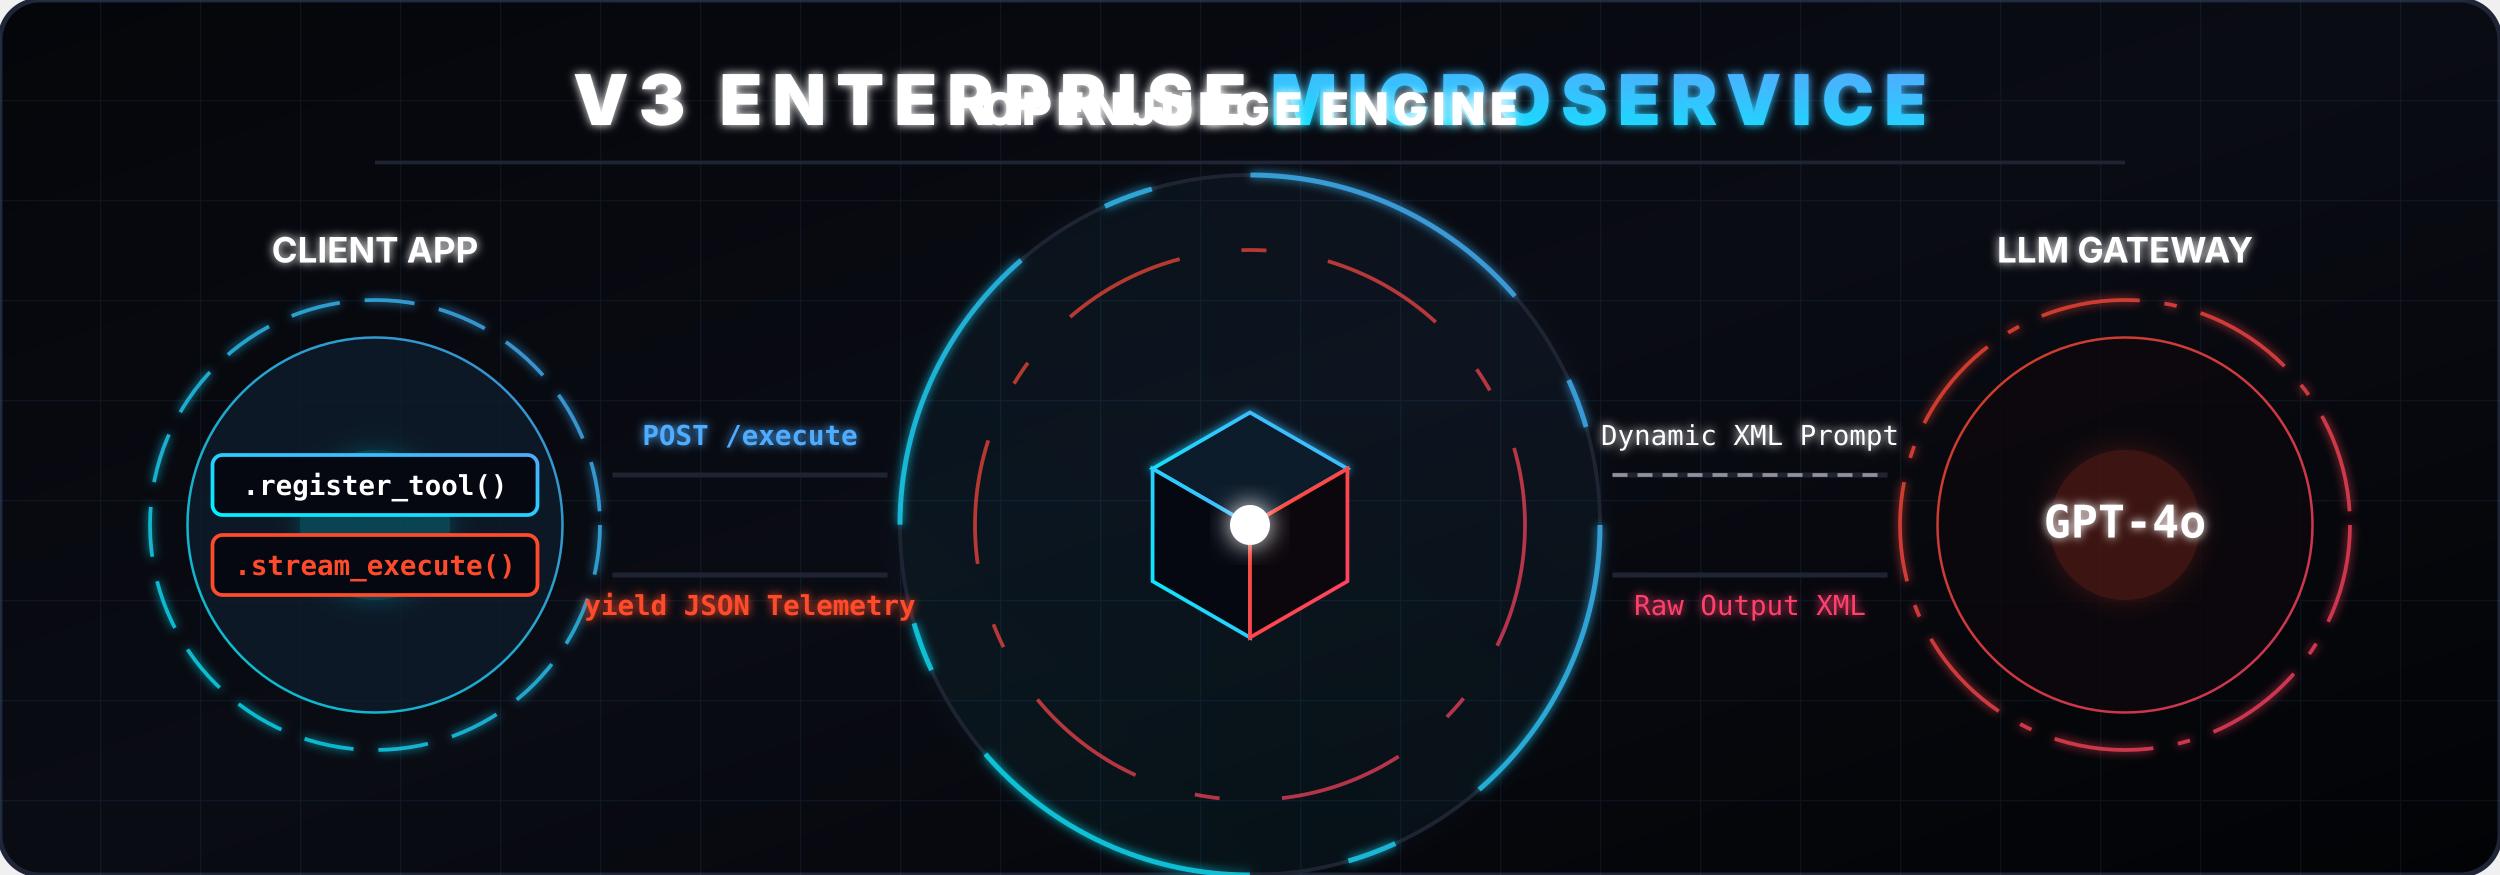
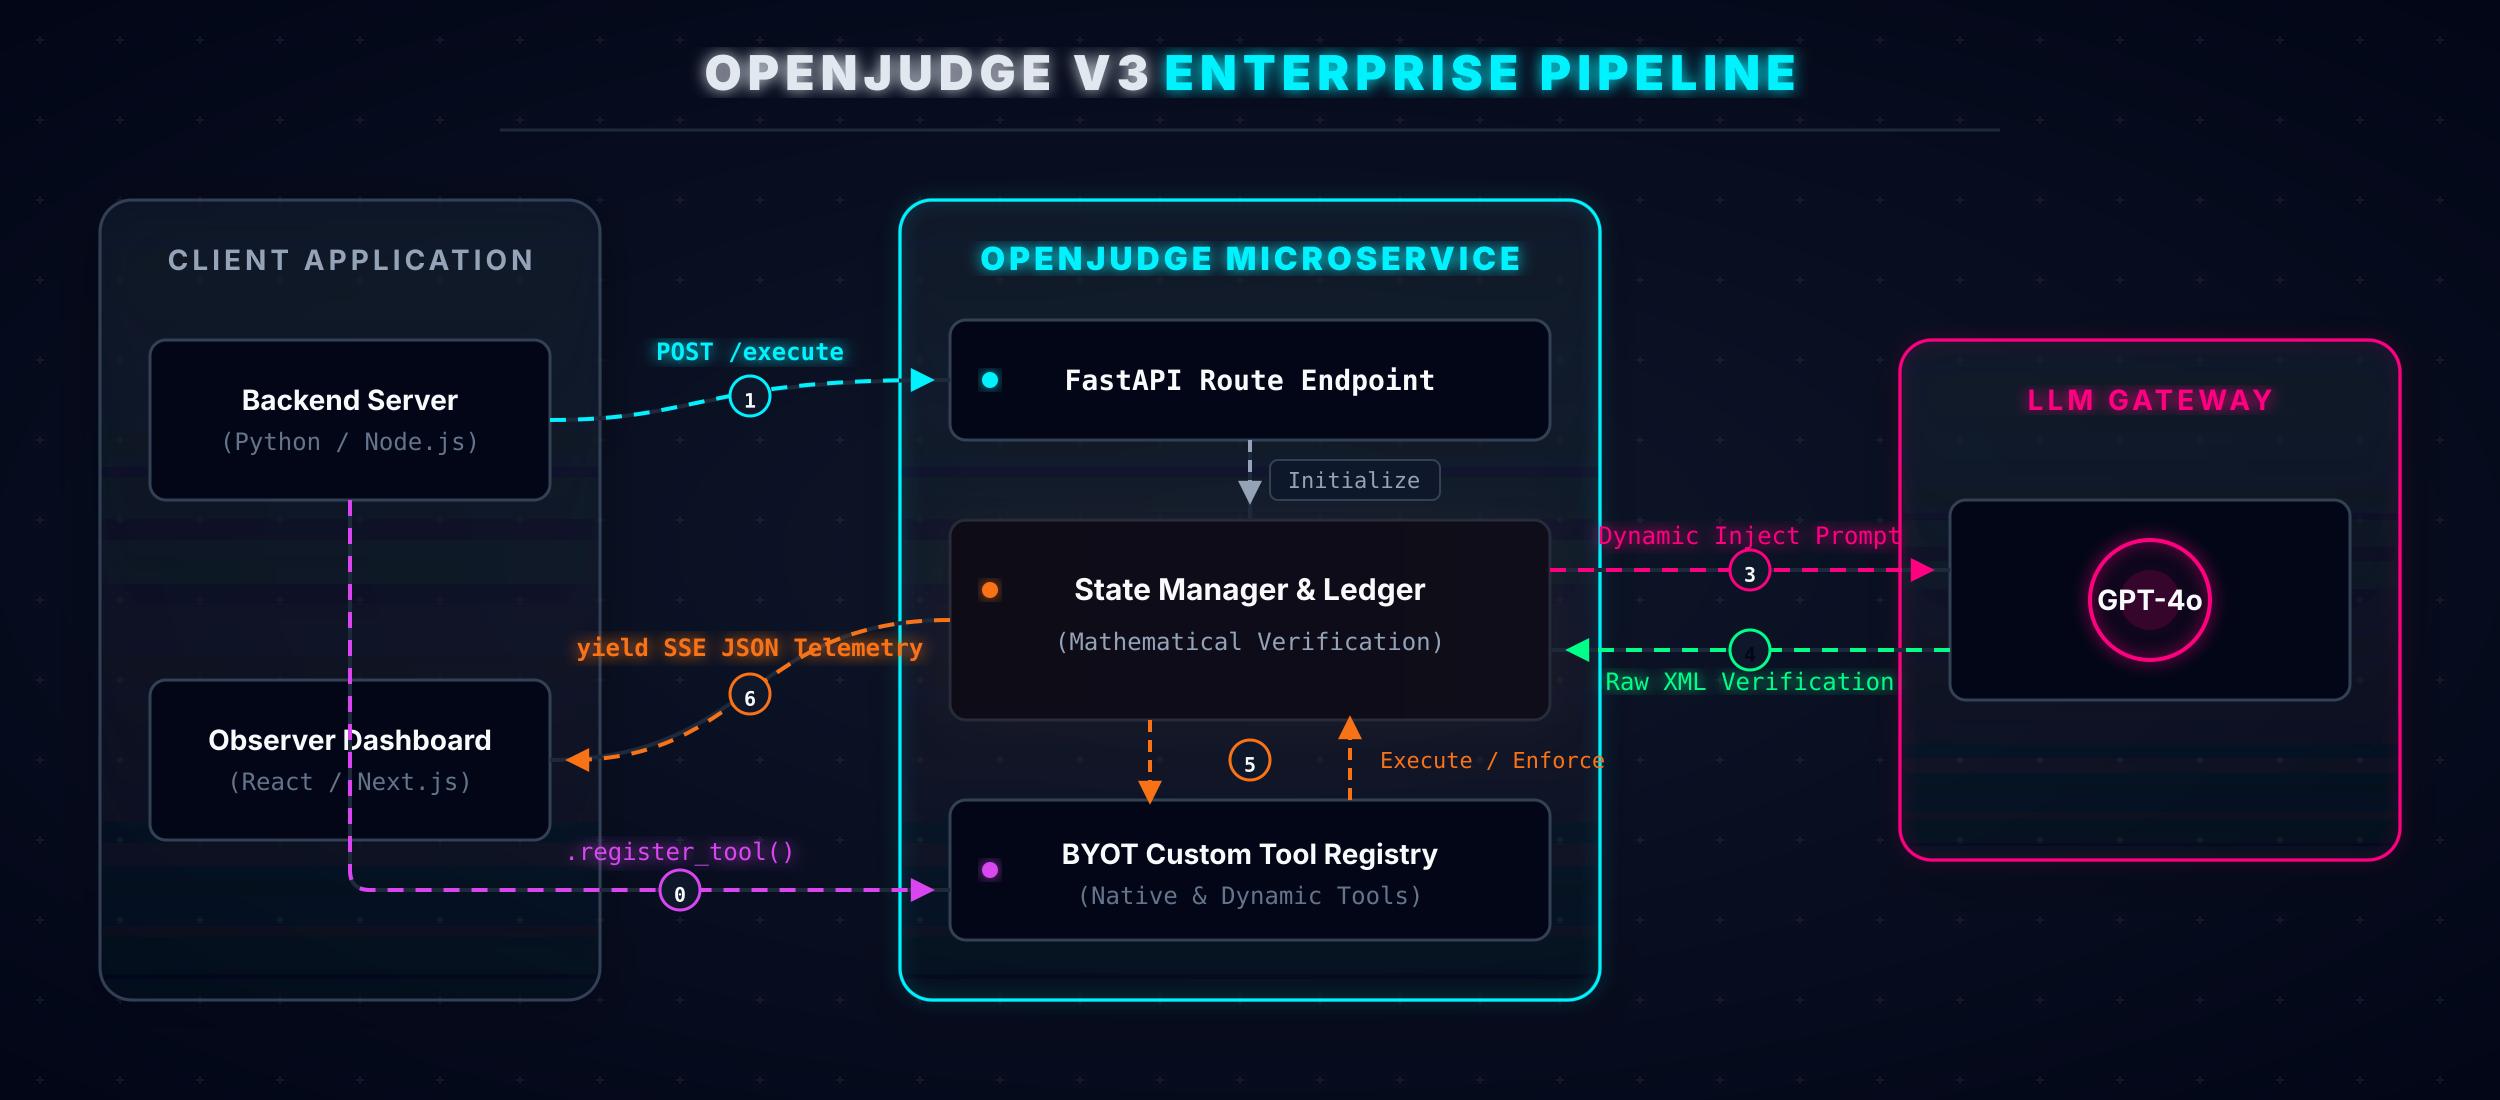
- <svg xmlns="http://www.w3.org/2000/svg" viewBox="0 0 1000 350" width="100%" height="100%">
+ <svg xmlns="http://www.w3.org/2000/svg" viewBox="0 0 1250 550" width="100%" height="100%">
  <defs>
-     <linearGradient id="bg" x1="0%" y1="0%" x2="100%" y2="100%">
-       <stop offset="0%" stop-color="#05060a" />
-       <stop offset="50%" stop-color="#0a0c14" />
-       <stop offset="100%" stop-color="#020305" />
+     <radialGradient id="bg" cx="50%" cy="50%" r="70%">
+       <stop offset="0%" stop-color="#0F172A" />
+       <stop offset="100%" stop-color="#020617" />
+     </radialGradient>
+     <linearGradient id="glass" x1="0" y1="0" x2="0" y2="1">
+       <stop offset="0%" stop-color="rgba(30, 41, 59, 0.4)" />
+       <stop offset="100%" stop-color="rgba(30, 41, 59, 0.1)" />
    </linearGradient>
-     <linearGradient id="neonOrange" x1="0%" y1="0%" x2="100%" y2="100%">
-       <stop offset="0%" stop-color="#ff4b2b" />
-       <stop offset="100%" stop-color="#ff416c" />
-     </linearGradient>
-     <linearGradient id="neonCyan" x1="0%" y1="100%" x2="100%" y2="0%">
+     <linearGradient id="glow-cyan" x1="0%" y1="0%" x2="100%" y2="0%">
      <stop offset="0%" stop-color="#00f2fe" />
      <stop offset="100%" stop-color="#4facfe" />
    </linearGradient>
-     <filter id="glow" x="-50%" y="-50%" width="200%" height="200%">
-       <feGaussianBlur stdDeviation="5" result="blur" />
+     <linearGradient id="glow-magenta" x1="0%" y1="0%" x2="100%" y2="0%">
+       <stop offset="0%" stop-color="#ff0080" />
+       <stop offset="100%" stop-color="#ff416c" />
+     </linearGradient>
+     <linearGradient id="glow-green" x1="0%" y1="0%" x2="100%" y2="0%">
+       <stop offset="0%" stop-color="#00ff88" />
+       <stop offset="100%" stop-color="#00df6d" />
+     </linearGradient>
+     <linearGradient id="glow-purple" x1="0%" y1="0%" x2="100%" y2="0%">
+       <stop offset="0%" stop-color="#a855f7" />
+       <stop offset="100%" stop-color="#d946ef" />
+     </linearGradient>
+     <linearGradient id="glow-orange" x1="0%" y1="0%" x2="100%" y2="0%">
+       <stop offset="0%" stop-color="#f97316" />
+       <stop offset="100%" stop-color="#fb923c" />
+     </linearGradient>
+     <filter id="soft-glow" x="-20%" y="-20%" width="140%" height="140%">
+       <feGaussianBlur stdDeviation="4" result="blur" />
      <feMerge>
        <feMergeNode in="blur" />
        <feMergeNode in="SourceGraphic" />
      </feMerge>
    </filter>
-     <filter id="lightGlow" x="-50%" y="-50%" width="200%" height="200%">
-       <feGaussianBlur stdDeviation="2" result="blur" />
+     <filter id="strong-glow" x="-50%" y="-50%" width="200%" height="200%">
+       <feGaussianBlur stdDeviation="12" result="blur" />
      <feMerge>
        <feMergeNode in="blur" />
        <feMergeNode in="SourceGraphic" />
      </feMerge>
    </filter>
-     <pattern id="grid" width="40" height="40" patternUnits="userSpaceOnUse">
-       <animateTransform attributeName="patternTransform" type="translate" from="0 0" to="40 40" dur="3s" repeatCount="indefinite" />
-       <path d="M 40 0 L 0 0 0 40" fill="none" stroke="#4facfe" stroke-width="1" />
+     <filter id="drop-shadow" x="-10%" y="-10%" width="120%" height="120%">
+       <feDropShadow dx="0" dy="8" stdDeviation="12" flood-color="#000000" flood-opacity="0.8" />
+     </filter>
+     <marker id="arrow-cyan" viewBox="0 0 10 10" refX="8" refY="5" markerWidth="6" markerHeight="6" orient="auto">
+       <path d="M 0 0 L 10 5 L 0 10 z" fill="#00f2fe" />
+     </marker>
+     <marker id="arrow-magenta" viewBox="0 0 10 10" refX="8" refY="5" markerWidth="6" markerHeight="6" orient="auto">
+       <path d="M 0 0 L 10 5 L 0 10 z" fill="#ff0080" />
+     </marker>
+     <marker id="arrow-green" viewBox="0 0 10 10" refX="8" refY="5" markerWidth="6" markerHeight="6" orient="auto">
+       <path d="M 0 0 L 10 5 L 0 10 z" fill="#00ff88" />
+     </marker>
+     <marker id="arrow-purple" viewBox="0 0 10 10" refX="8" refY="5" markerWidth="6" markerHeight="6" orient="auto">
+       <path d="M 0 0 L 10 5 L 0 10 z" fill="#d946ef" />
+     </marker>
+     <marker id="arrow-orange" viewBox="0 0 10 10" refX="8" refY="5" markerWidth="6" markerHeight="6" orient="auto">
+       <path d="M 0 0 L 10 5 L 0 10 z" fill="#f97316" />
+     </marker>
+     <marker id="arrow-white" viewBox="0 0 10 10" refX="8" refY="5" markerWidth="6" markerHeight="6" orient="auto">
+       <path d="M 0 0 L 10 5 L 0 10 z" fill="#94A3B8" />
+     </marker>
+     <pattern id="crosshair" width="40" height="40" patternUnits="userSpaceOnUse">
+       <path d="M 20 18 L 20 22 M 18 20 L 22 20" stroke="rgba(255,255,255,0.06)" stroke-width="1" fill="none" />
    </pattern>
  </defs>
-   <rect width="1000" height="350" rx="16" fill="url(#bg)" />
-   <rect width="1000" height="350" rx="16" fill="none" stroke="#1f2536" stroke-width="2" />
-   <g opacity="0.08">
-     <rect width="1000" height="350" rx="16" fill="url(#grid)" />
+   <rect width="1250" height="550" fill="url(#bg)" />
+   <rect width="1250" height="550" fill="url(#crosshair)" />
+   <text x="625" y="45" font-family="'Inter', sans-serif" font-weight="900" font-size="24" fill="#E2E8F0" text-anchor="middle" letter-spacing="3" filter="url(#soft-glow)">
+     OPENJUDGE V3 <tspan fill="#00f2fe">ENTERPRISE PIPELINE</tspan>
+   </text>
+   <line x1="250" y1="65" x2="1000" y2="65" stroke="#1E293B" stroke-width="1.5" />
+   <rect x="50" y="100" width="250" height="400" rx="16" fill="url(#glass)" stroke="#334155" stroke-width="1.5" filter="url(#drop-shadow)" />
+   <text x="175" y="135" font-family="'Inter', sans-serif" font-weight="bold" font-size="14" fill="#94A3B8" text-anchor="middle" letter-spacing="2">CLIENT APPLICATION</text>
+   <rect x="450" y="100" width="350" height="400" rx="16" fill="url(#glass)" stroke="#00f2fe" stroke-width="1.5" filter="url(#drop-shadow)" />
+   <rect x="450" y="100" width="350" height="400" rx="16" fill="none" stroke="#00f2fe" stroke-width="2" filter="url(#soft-glow)" opacity="0.3" />
+   <text x="625" y="135" font-family="'Inter', sans-serif" font-weight="900" font-size="16" fill="#00f2fe" text-anchor="middle" letter-spacing="2" filter="url(#soft-glow)">OPENJUDGE MICROSERVICE</text>
+   <rect x="950" y="170" width="250" height="260" rx="16" fill="url(#glass)" stroke="#ff0080" stroke-width="1.5" filter="url(#drop-shadow)" />
+   <rect x="950" y="170" width="250" height="260" rx="16" fill="none" stroke="#ff0080" stroke-width="2" filter="url(#soft-glow)" opacity="0.3" />
+   <text x="1075" y="205" font-family="'Inter', sans-serif" font-weight="bold" font-size="14" fill="#ff0080" text-anchor="middle" letter-spacing="2" filter="url(#soft-glow)">LLM GATEWAY</text>
+   <g transform="translate(75, 170)">
+     <rect width="200" height="80" rx="8" fill="#020617" stroke="#334155" stroke-width="1.5" />
+     <text x="100" y="35" font-family="'Inter', sans-serif" font-weight="bold" font-size="14" fill="#F8FAFC" text-anchor="middle">Backend Server</text>
+     <text x="100" y="55" font-family="'Consolas', monospace" font-size="12" fill="#64748B" text-anchor="middle">(Python / Node.js)</text>
  </g>
-   <text x="500" y="50" font-family="'Inter', -apple-system, sans-serif" font-weight="900" font-size="28" fill="#ffffff" letter-spacing="4" text-anchor="middle" filter="url(#lightGlow)">
-     V3 ENTERPRISE <tspan fill="url(#neonCyan)">MICROSERVICE</tspan>
-   </text>
-   <line x1="150" y1="65" x2="850" y2="65" stroke="#1f2433" stroke-width="1.5" />
-   <line x1="400" y1="65" x2="600" y2="65" stroke="url(#neonCyan)" stroke-width="2" filter="url(#glow)" />
-   <g transform="translate(150, 210)">
-     <circle cx="0" cy="0" r="75" fill="#0d1b2a" stroke="url(#neonCyan)" stroke-width="1" opacity="0.8" />
-     <g>
-       <animateTransform attributeName="transform" type="rotate" from="0 0 0" to="-360 0 0" dur="15s" repeatCount="indefinite" />
-       <circle cx="0" cy="0" r="90" fill="none" stroke="url(#neonCyan)" stroke-width="1.5" stroke-dasharray="20 10" filter="url(#lightGlow)" opacity="0.8" />
-     </g>
-     <circle cx="0" cy="0" r="30" fill="#00f2fe" filter="url(#glow)" opacity="0.2">
-       <animate attributeName="opacity" values="0.1; 0.4; 0.1" dur="2s" repeatCount="indefinite" />
+   <g transform="translate(75, 340)">
+     <rect width="200" height="80" rx="8" fill="#020617" stroke="#334155" stroke-width="1.5" />
+     <text x="100" y="35" font-family="'Inter', sans-serif" font-weight="bold" font-size="14" fill="#F8FAFC" text-anchor="middle">Observer Dashboard</text>
+     <text x="100" y="55" font-family="'Consolas', monospace" font-size="12" fill="#64748B" text-anchor="middle">(React / Next.js)</text>
+   </g>
+   <g transform="translate(475, 160)">
+     <rect width="300" height="60" rx="8" fill="#020617" stroke="#334155" stroke-width="1.5" />
+     <circle cx="20" cy="30" r="4" fill="#00f2fe" filter="url(#soft-glow)" />
+     <text x="150" y="35" font-family="'Consolas', monospace" font-weight="bold" font-size="14" fill="#F8FAFC" text-anchor="middle">FastAPI Route Endpoint</text>
+   </g>
+   <g transform="translate(475, 260)">
+     <rect width="300" height="100" rx="8" fill="#020617" stroke="#1E293B" stroke-width="1.5" />
+     <rect width="300" height="100" rx="8" fill="url(#glow-orange)" opacity="0.05" filter="url(#strong-glow)" />
+     <circle cx="20" cy="35" r="4" fill="#f97316" filter="url(#soft-glow)">
+       <animate attributeName="opacity" values="1;0.4;1" dur="1s" repeatCount="indefinite" />
    </circle>
-     <text x="0" y="-105" font-family="'Inter', Arial, sans-serif" font-weight="bold" font-size="14" fill="#ffffff" text-anchor="middle" filter="url(#lightGlow)">CLIENT APP</text>
-     <rect x="-65" y="-28" width="130" height="24" rx="4" fill="#050811" stroke="url(#neonCyan)" stroke-width="1.5" />
-     <text x="0" y="-12" font-family="'Consolas', monospace" font-size="11" fill="#ffffff" font-weight="bold" text-anchor="middle">.register_tool()</text>
-     <rect x="-65" y="4" width="130" height="24" rx="4" fill="#050811" stroke="#ff4b2b" stroke-width="1.5" />
-     <text x="0" y="20" font-family="'Consolas', monospace" font-size="11" fill="#ff4b2b" font-weight="bold" text-anchor="middle">.stream_execute()</text>
+     <text x="150" y="40" font-family="'Inter', sans-serif" font-weight="bold" font-size="15" fill="#F8FAFC" text-anchor="middle">State Manager &amp; Ledger</text>
+     <text x="150" y="65" font-family="'Consolas', monospace" font-size="12" fill="#94A3B8" text-anchor="middle">(Mathematical Verification)</text>
  </g>
-   <g transform="translate(850, 210)">
-     <circle cx="0" cy="0" r="75" fill="#0c070c" stroke="url(#neonOrange)" stroke-width="1" opacity="0.8" />
-     <g>
-       <animateTransform attributeName="transform" type="rotate" from="0 0 0" to="360 0 0" dur="15s" repeatCount="indefinite" />
-       <circle cx="0" cy="0" r="90" fill="none" stroke="url(#neonOrange)" stroke-width="1.5" stroke-dasharray="40 10 5 10" filter="url(#lightGlow)" opacity="0.8" />
-     </g>
-     <circle cx="0" cy="0" r="30" fill="#ff4b2b" filter="url(#glow)" opacity="0.2">
-       <animate attributeName="opacity" values="0.1; 0.4; 0.1" dur="2s" repeatCount="indefinite" />
+   <g transform="translate(475, 400)">
+     <rect width="300" height="70" rx="8" fill="#020617" stroke="#334155" stroke-width="1.5" />
+     <circle cx="20" cy="35" r="4" fill="#d946ef" filter="url(#soft-glow)" />
+     <text x="150" y="32" font-family="'Inter', sans-serif" font-weight="bold" font-size="14" fill="#F8FAFC" text-anchor="middle">BYOT Custom Tool Registry</text>
+     <text x="150" y="52" font-family="'Consolas', monospace" font-size="12" fill="#64748B" text-anchor="middle">(Native &amp; Dynamic Tools)</text>
+   </g>
+   <g transform="translate(975, 250)">
+     <rect width="200" height="100" rx="8" fill="#020617" stroke="#334155" stroke-width="1.5" />
+     <circle cx="100" cy="50" r="30" fill="none" stroke="#ff0080" stroke-width="2" filter="url(#soft-glow)" />
+     <circle cx="100" cy="50" r="15" fill="#ff0080" opacity="0.2" filter="url(#strong-glow)">
+       <animate attributeName="opacity" values="0.1; 0.5; 0.1" dur="2s" repeatCount="indefinite" />
    </circle>
-     <text x="0" y="-105" font-family="'Inter', Arial, sans-serif" font-weight="bold" font-size="14" fill="#ffffff" text-anchor="middle" filter="url(#lightGlow)">LLM GATEWAY</text>
-     <text x="0" y="5" font-family="'Consolas', monospace" font-size="18" fill="#ffffff" font-weight="bold" text-anchor="middle" filter="url(#lightGlow)">GPT-4o</text>
+     <text x="100" y="55" font-family="'Inter', sans-serif" font-weight="bold" font-size="14" fill="#F8FAFC" text-anchor="middle">GPT-4o</text>
  </g>
-   <g transform="translate(500, 210)">
-     <circle cx="0" cy="0" r="140" fill="url(#neonCyan)" filter="url(#glow)" opacity="0.05">
-       <animate attributeName="opacity" values="0.03; 0.12; 0.03" dur="4s" repeatCount="indefinite" />
-     </circle>
-     <g>
-       <animateTransform attributeName="transform" type="rotate" from="0 0 0" to="360 0 0" dur="24s" repeatCount="indefinite" />
-       <circle cx="0" cy="0" r="140" fill="none" stroke="#1f2433" stroke-width="1.5" />
-       <circle cx="0" cy="0" r="140" fill="none" stroke="url(#neonCyan)" stroke-width="2" stroke-dasharray="120 40 20 40" filter="url(#lightGlow)" opacity="0.8" />
-     </g>
-     <g>
-       <animateTransform attributeName="transform" type="rotate" from="360 0 0" to="0 0 0" dur="16s" repeatCount="indefinite" />
-       <circle cx="0" cy="0" r="110" fill="none" stroke="url(#neonOrange)" stroke-width="1.5" stroke-dasharray="50 25 10 25" opacity="0.7" />
-     </g>
-     <g>
-       <animateTransform attributeName="transform" type="scale" values="1.6; 1.65; 1.6" dur="2s" repeatCount="indefinite" />
-       <polygon points="0,-45 38.97,-22.5 0,0 -38.97,-22.5" fill="#0d1b2a" stroke="url(#neonCyan)" stroke-width="1.5" filter="url(#lightGlow)" />
-       <polygon points="0,0 -38.97,-22.5 -38.97,22.5 0,45" fill="#050811" stroke="url(#neonCyan)" stroke-width="1.5" />
-       <polygon points="0,0 38.97,-22.5 38.97,22.5 0,45" fill="#0c070c" stroke="url(#neonOrange)" stroke-width="1.5" />
-     </g>
-     <circle cx="0" cy="0" r="8" fill="#ffffff" filter="url(#glow)">
-       <animate attributeName="opacity" values="0.4; 1; 0.4" dur="2s" repeatCount="indefinite" />
-       <animate attributeName="r" values="6; 9; 6" dur="2s" repeatCount="indefinite" />
-     </circle>
-     <text x="0" y="-160" font-family="'Inter', Arial, sans-serif" font-weight="900" font-size="18" fill="#ffffff" text-anchor="middle" letter-spacing="2" filter="url(#lightGlow)">OPENJUDGE ENGINE</text>
-     <rect x="-85" y="150" width="170" height="26" rx="4" fill="#0a0c14" stroke="url(#neonCyan)" stroke-width="1.5" />
-     <text x="0" y="167" font-family="'Consolas', monospace" font-size="12" font-weight="bold" fill="#00f2fe" text-anchor="middle" filter="url(#lightGlow)">FastAPI HTTP Core</text>
+   <g>
+     <path d="M 175 250 L 175 435 Q 175 445 185 445 L 475 445" fill="none" stroke="#1E293B" stroke-width="2" />
+     <path id="path0" d="M 175 250 L 175 435 Q 175 445 185 445 L 465 445" fill="none" stroke="#d946ef" stroke-width="2" stroke-dasharray="8 6" marker-end="url(#arrow-purple)">
+       <animate attributeName="stroke-dashoffset" values="14;0" dur="0.8s" repeatCount="indefinite" />
+     </path>
+     <circle cx="340" cy="445" r="10" fill="#0F172A" stroke="#d946ef" stroke-width="1.5" />
+     <text x="340" y="448" font-family="'Consolas', monospace" font-size="10" fill="#F8FAFC" font-weight="bold" text-anchor="middle" dominant-baseline="middle">0</text>
+     <text x="340" y="430" font-family="'Consolas', monospace" font-size="12" fill="#d946ef" text-anchor="middle" filter="url(#soft-glow)">.register_tool()</text>
  </g>
-   <g transform="translate(245, 190)">
-     <line x1="0" y1="0" x2="110" y2="0" stroke="#1f2433" stroke-width="2" />
-     <line x1="0" y1="0" x2="110" y2="0" stroke="url(#neonCyan)" stroke-width="2" stroke-dasharray="8 6" opacity="0.6">
-       <animate attributeName="stroke-dashoffset" values="14; 0" dur="0.8s" repeatCount="indefinite" />
-     </line>
-     <path d="M 0 0 L 30 0" fill="none" class="data-beam" stroke="url(#neonCyan)" stroke-width="3" filter="url(#glow)">
-       <animateTransform attributeName="transform" type="translate" values="-30,0; 110,0" dur="1s" repeatCount="indefinite" />
+   <g>
+     <path d="M 275 210 C 350 210, 350 190, 475 190" fill="none" stroke="#1E293B" stroke-width="2" />
+     <path id="path1" d="M 275 210 C 350 210, 350 190, 465 190" fill="none" stroke="#00f2fe" stroke-width="2" stroke-dasharray="8 6" marker-end="url(#arrow-cyan)">
+       <animate attributeName="stroke-dashoffset" values="14;0" dur="0.8s" repeatCount="indefinite" />
    </path>
-     <text x="55" y="-12" font-family="'Consolas', monospace" font-size="11" fill="#4facfe" font-weight="bold" text-anchor="middle" filter="url(#lightGlow)">POST /execute</text>
+     <circle cx="375" cy="198" r="10" fill="#0F172A" stroke="#00f2fe" stroke-width="1.5" />
+     <text x="375" y="201" font-family="'Consolas', monospace" font-size="10" fill="#F8FAFC" font-weight="bold" text-anchor="middle" dominant-baseline="middle">1</text>
+     <text x="375" y="180" font-family="'Consolas', monospace" font-size="12" fill="#00f2fe" font-weight="bold" text-anchor="middle" filter="url(#soft-glow)">POST /execute</text>
  </g>
-   <g transform="translate(245, 230)">
-     <line x1="110" y1="0" x2="0" y2="0" stroke="#1f2433" stroke-width="2" />
-     <line x1="110" y1="0" x2="0" y2="0" stroke="url(#neonOrange)" stroke-width="2" stroke-dasharray="8 6" opacity="0.6">
-       <animate attributeName="stroke-dashoffset" values="0; 14" dur="0.8s" repeatCount="indefinite" />
-     </line>
-     <path d="M 110 0 L 80 0" fill="none" class="data-beam" stroke="url(#neonOrange)" stroke-width="3" filter="url(#glow)">
-       <animateTransform attributeName="transform" type="translate" values="0,0; -110,0" dur="1s" repeatCount="indefinite" />
+   <g>
+     <path d="M 625 220 L 625 260" fill="none" stroke="#1E293B" stroke-width="2" />
+     <path id="path2" d="M 625 220 L 625 250" fill="none" stroke="#94A3B8" stroke-width="2" stroke-dasharray="6 4" marker-end="url(#arrow-white)">
+       <animate attributeName="stroke-dashoffset" values="10;0" dur="1s" repeatCount="indefinite" />
    </path>
-     <text x="55" y="16" font-family="'Consolas', monospace" font-size="11" fill="#ff4b2b" font-weight="bold" text-anchor="middle" filter="url(#lightGlow)">yield JSON Telemetry</text>
+     <rect x="635" y="230" width="85" height="20" rx="4" fill="#0F172A" stroke="#334155" stroke-width="1" />
+     <text x="677" y="244" font-family="'Consolas', monospace" font-size="11" fill="#94A3B8" text-anchor="middle">Initialize</text>
  </g>
-   <g transform="translate(645, 190)">
-     <line x1="0" y1="0" x2="110" y2="0" stroke="#1f2433" stroke-width="2" />
-     <line x1="0" y1="0" x2="110" y2="0" stroke="#ffffff" stroke-width="1.5" stroke-dasharray="6 4" opacity="0.5">
-       <animate attributeName="stroke-dashoffset" values="10; 0" dur="0.8s" repeatCount="indefinite" />
-     </line>
-     <path d="M 0 0 L 30 0" fill="none" stroke="#ffffff" stroke-width="3" filter="url(#lightGlow)">
-       <animateTransform attributeName="transform" type="translate" values="-30,0; 110,0" dur="1.2s" repeatCount="indefinite" />
+   <g>
+     <path d="M 775 285 L 975 285" fill="none" stroke="#1E293B" stroke-width="2" />
+     <path id="path3" d="M 775 285 L 965 285" fill="none" stroke="#ff0080" stroke-width="2" stroke-dasharray="8 6" marker-end="url(#arrow-magenta)">
+       <animate attributeName="stroke-dashoffset" values="14;0" dur="0.8s" repeatCount="indefinite" />
    </path>
-     <text x="55" y="-12" font-family="'Consolas', monospace" font-size="11" fill="#ffffff" text-anchor="middle" filter="url(#lightGlow)">Dynamic XML Prompt</text>
+     <circle cx="875" cy="285" r="10" fill="#0F172A" stroke="#ff0080" stroke-width="1.5" />
+     <text x="875" y="288" font-family="'Consolas', monospace" font-size="10" fill="#F8FAFC" font-weight="bold" text-anchor="middle" dominant-baseline="middle">3</text>
+     <text x="875" y="272" font-family="'Consolas', monospace" font-size="12" fill="#ff0080" text-anchor="middle" filter="url(#soft-glow)">Dynamic Inject Prompt</text>
  </g>
-   <g transform="translate(645, 230)">
-     <line x1="110" y1="0" x2="0" y2="0" stroke="#1f2433" stroke-width="2" />
-     <line x1="110" y1="0" x2="0" y2="0" stroke="url(#neonOrange)" stroke-width="1.5" stroke-dasharray="6 4" opacity="0.5">
-       <animate attributeName="stroke-dashoffset" values="0; 10" dur="0.8s" repeatCount="indefinite" />
-     </line>
-     <path d="M 110 0 L 80 0" fill="none" stroke="url(#neonOrange)" stroke-width="3" filter="url(#glow)">
-       <animateTransform attributeName="transform" type="translate" values="0,0; -110,0" dur="1.2s" repeatCount="indefinite" />
+   <g>
+     <path d="M 975 325 L 775 325" fill="none" stroke="#1E293B" stroke-width="2" />
+     <path id="path4" d="M 975 325 L 785 325" fill="none" stroke="#00ff88" stroke-width="2" stroke-dasharray="8 6" marker-end="url(#arrow-green)">
+       <animate attributeName="stroke-dashoffset" values="0;14" dur="0.8s" repeatCount="indefinite" />
    </path>
-     <text x="55" y="16" font-family="'Consolas', monospace" font-size="11" fill="#ff416c" text-anchor="middle" filter="url(#lightGlow)">Raw Output XML</text>
+     <circle cx="875" cy="325" r="10" fill="#0F172A" stroke="#00ff88" stroke-width="1.5" />
+     <text x="875" y="328" font-family="'Consolas', monospace" font-size="10" fill="#020617" font-weight="bold" text-anchor="middle" dominant-baseline="middle">4</text>
+     <text x="875" y="345" font-family="'Consolas', monospace" font-size="12" fill="#00ff88" text-anchor="middle" filter="url(#soft-glow)">Raw XML Verification</text>
+   </g>
+   <g>
+     <path d="M 575 360 L 575 400" fill="none" stroke="#f97316" stroke-width="2" stroke-dasharray="6 4" marker-end="url(#arrow-orange)">
+       <animate attributeName="stroke-dashoffset" values="10;0" dur="1s" repeatCount="indefinite" />
+     </path>
+     <path d="M 675 400 L 675 360" fill="none" stroke="#f97316" stroke-width="2" stroke-dasharray="6 4" marker-end="url(#arrow-orange)">
+       <animate attributeName="stroke-dashoffset" values="0;10" dur="1s" repeatCount="indefinite" />
+     </path>
+     <circle cx="625" cy="380" r="10" fill="#0F172A" stroke="#f97316" stroke-width="1.5" />
+     <text x="625" y="383" font-family="'Consolas', monospace" font-size="10" fill="#F8FAFC" font-weight="bold" text-anchor="middle" dominant-baseline="middle">5</text>
+     <text x="690" y="384" font-family="'Consolas', monospace" font-size="11" fill="#f97316" text-anchor="start">Execute / Enforce</text>
+   </g>
+   <g>
+     <path d="M 475 310 C 375 310, 375 380, 275 380" fill="none" stroke="#1E293B" stroke-width="2" />
+     <path id="path6" d="M 475 310 C 375 310, 375 380, 285 380" fill="none" stroke="#f97316" stroke-width="2" stroke-dasharray="8 6" marker-end="url(#arrow-orange)">
+       <animate attributeName="stroke-dashoffset" values="0;14" dur="0.8s" repeatCount="indefinite" />
+     </path>
+     <circle cx="375" cy="347" r="10" fill="#0F172A" stroke="#f97316" stroke-width="1.5" />
+     <text x="375" y="350" font-family="'Consolas', monospace" font-size="10" fill="#F8FAFC" font-weight="bold" text-anchor="middle" dominant-baseline="middle">6</text>
+     <text x="375" y="328" font-family="'Consolas', monospace" font-size="12" fill="#f97316" font-weight="bold" text-anchor="middle" filter="url(#soft-glow)">yield SSE JSON Telemetry</text>
  </g>
</svg>
